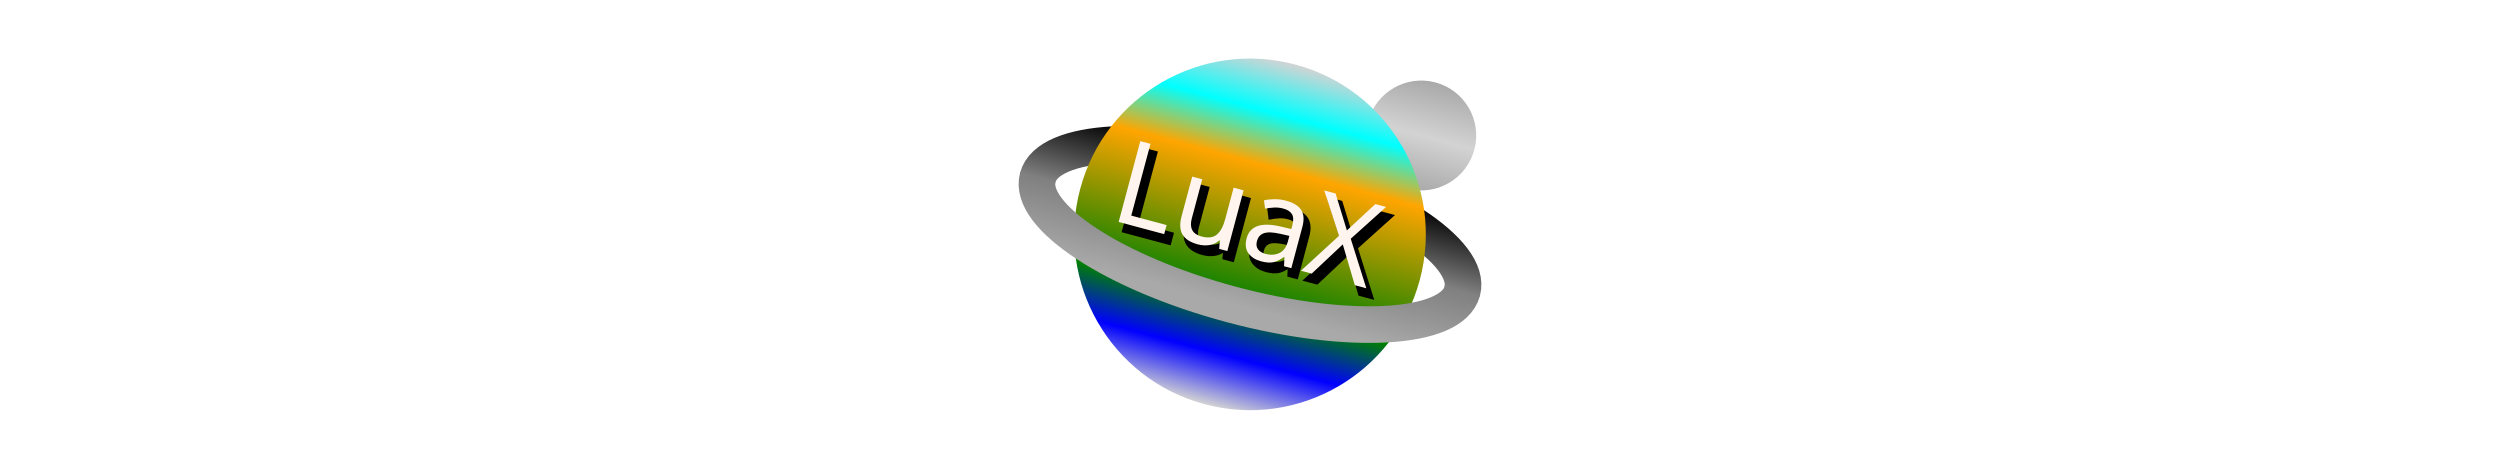
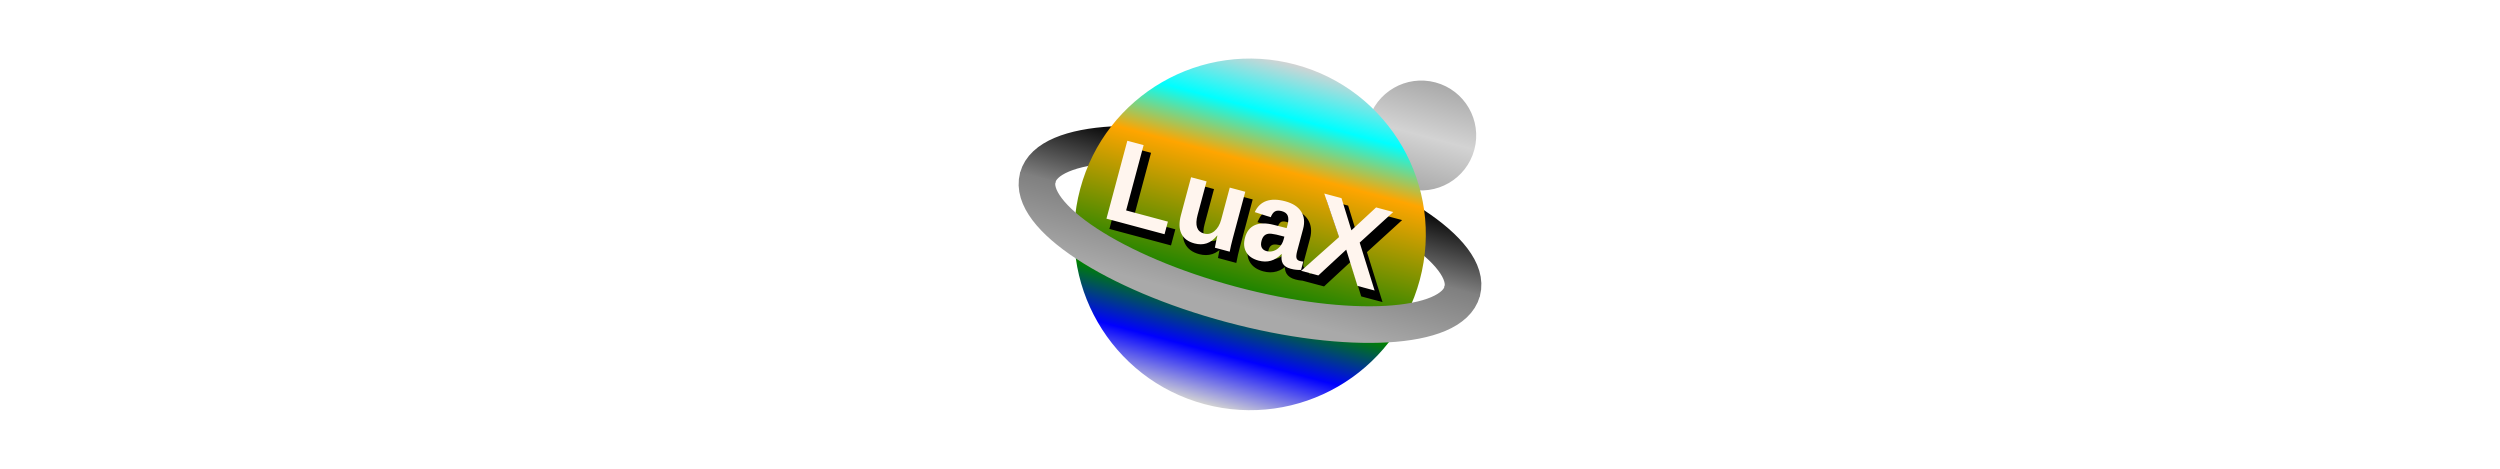
- <svg xmlns="http://www.w3.org/2000/svg" font-family="Liberation Sans Bold" font-size="48" height="192" text-anchor="middle" version="1.1" width="1024">
+ <svg xmlns="http://www.w3.org/2000/svg" font-family="Arial, Liberation Sans, sans-serif" font-size="48" font-weight="bold" height="192" text-anchor="middle" version="1.1" viewBox="0 0 1024 192" width="1024">
  <defs>
    <linearGradient id="PlanetGradient" x1="0" x2="0" y1="0" y2="1">
      <stop offset="0%" stop-color="lightgrey" />
      <stop offset="15%" stop-color="cyan" />
      <stop offset="30%" stop-color="orange" />
      <stop offset="70%" stop-color="green" />
      <stop offset="85%" stop-color="blue" />
      <stop offset="100%" stop-color="lightgrey" />
    </linearGradient>
    <linearGradient id="MoonGradient" x1="0" x2="0" y1="0" y2="1">
      <stop offset="0%" stop-color="darkgrey" />
      <stop offset="50%" stop-color="lightgrey" />
      <stop offset="100%" stop-color="darkgrey" />
    </linearGradient>
    <linearGradient id="TopRingGradient" x1="0" x2="0" y1="0" y2="1">
      <stop offset="0%" stop-color="black" stop-opacity="0" />
      <stop offset="49%" stop-color="grey" stop-opacity="0" />
      <stop offset="50%" stop-color="grey" stop-opacity="1" />
      <stop offset="100%" stop-color="darkgrey" stop-opacity="1" />
    </linearGradient>
    <linearGradient id="BottomRingGradient" x1="0" x2="0" y1="0" y2="1">
      <stop offset="0%" stop-color="black" stop-opacity="1" />
      <stop offset="50%" stop-color="grey" stop-opacity="1" />
      <stop offset="51%" stop-color="grey" stop-opacity="0" />
      <stop offset="100%" stop-color="darkgrey" stop-opacity="0" />
    </linearGradient>
  </defs>
  <g transform="translate(512, 96) rotate(15)">
    <circle cx="57.28" cy="-57.28" fill="url(#MoonGradient)" r="22.5" />
    <ellipse fill-opacity="0" rx="90" ry="29.7" stroke="url(#BottomRingGradient)" stroke-width="15" />
    <circle fill="url(#PlanetGradient)" r="72" />
    <ellipse fill-opacity="0" rx="90" ry="29.7" stroke="url(#TopRingGradient)" stroke-width="15" />
    <text dx="0" dy="12.0" fill="black" stroke="black" stroke-width="1.5">LuaX</text>
    <text dx="-3.0" dy="9.0" fill="SeaShell">LuaX</text>
  </g>
</svg>
